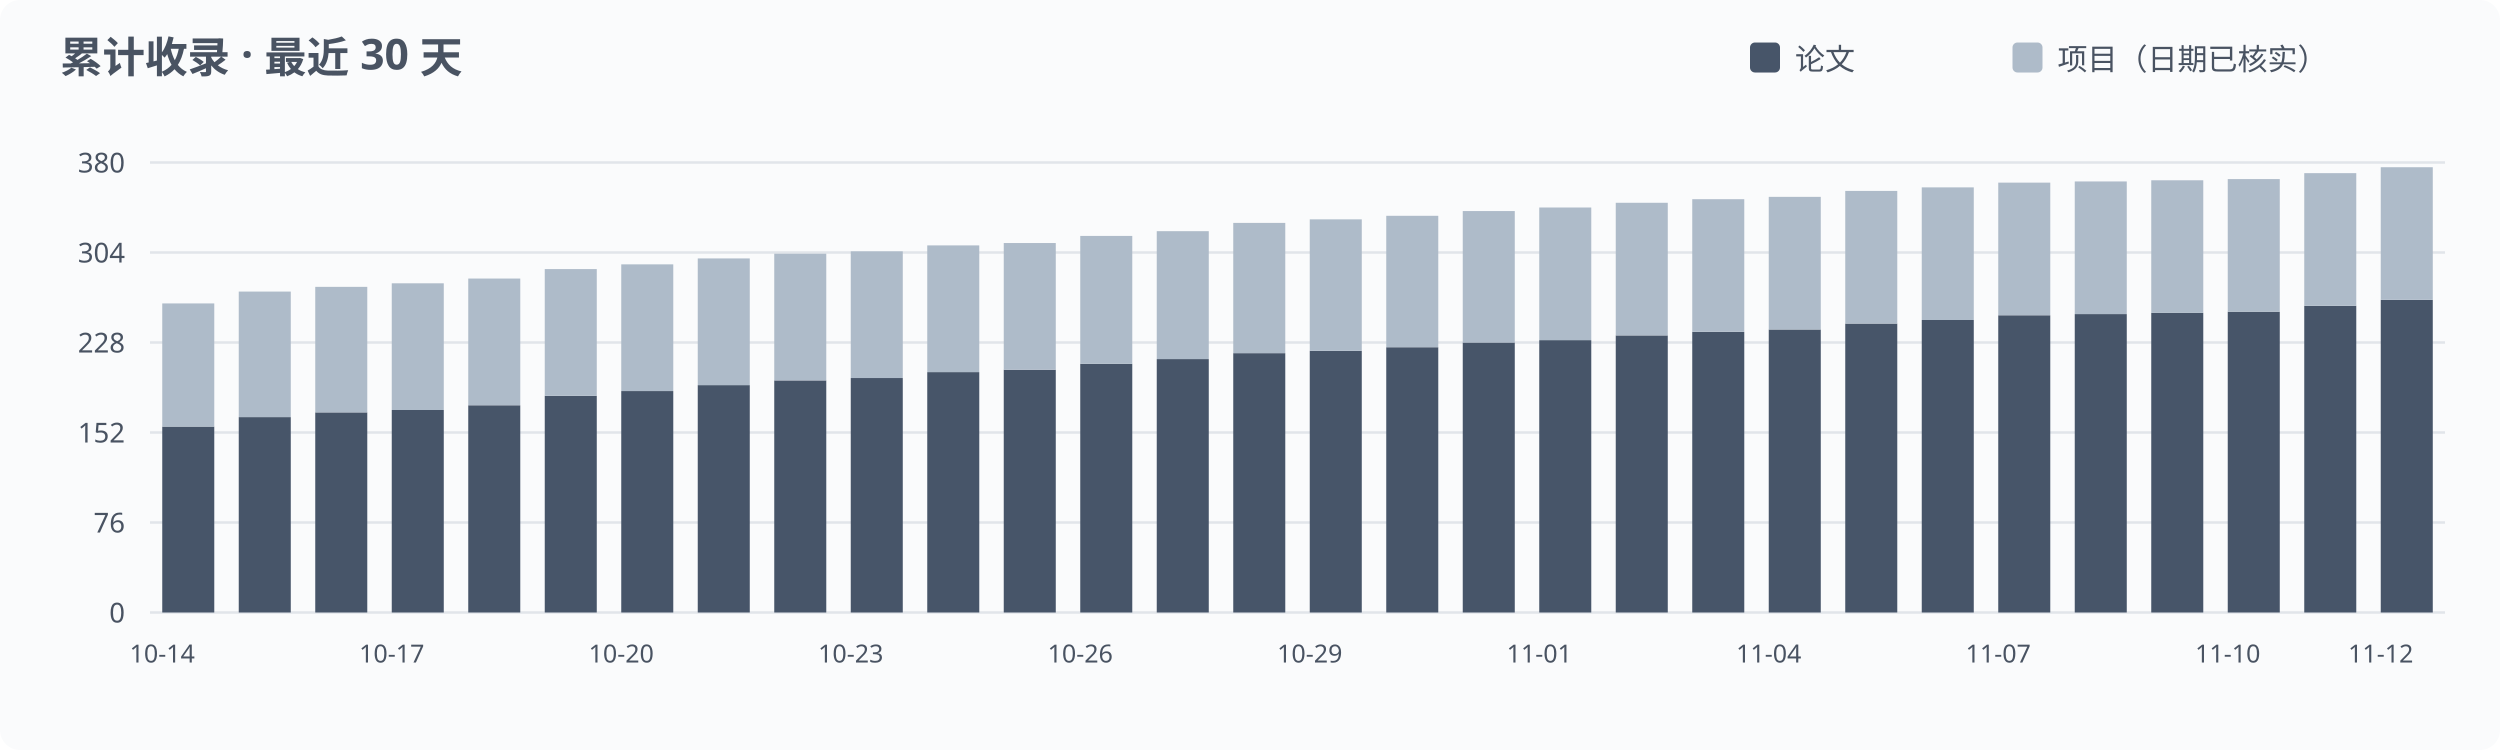
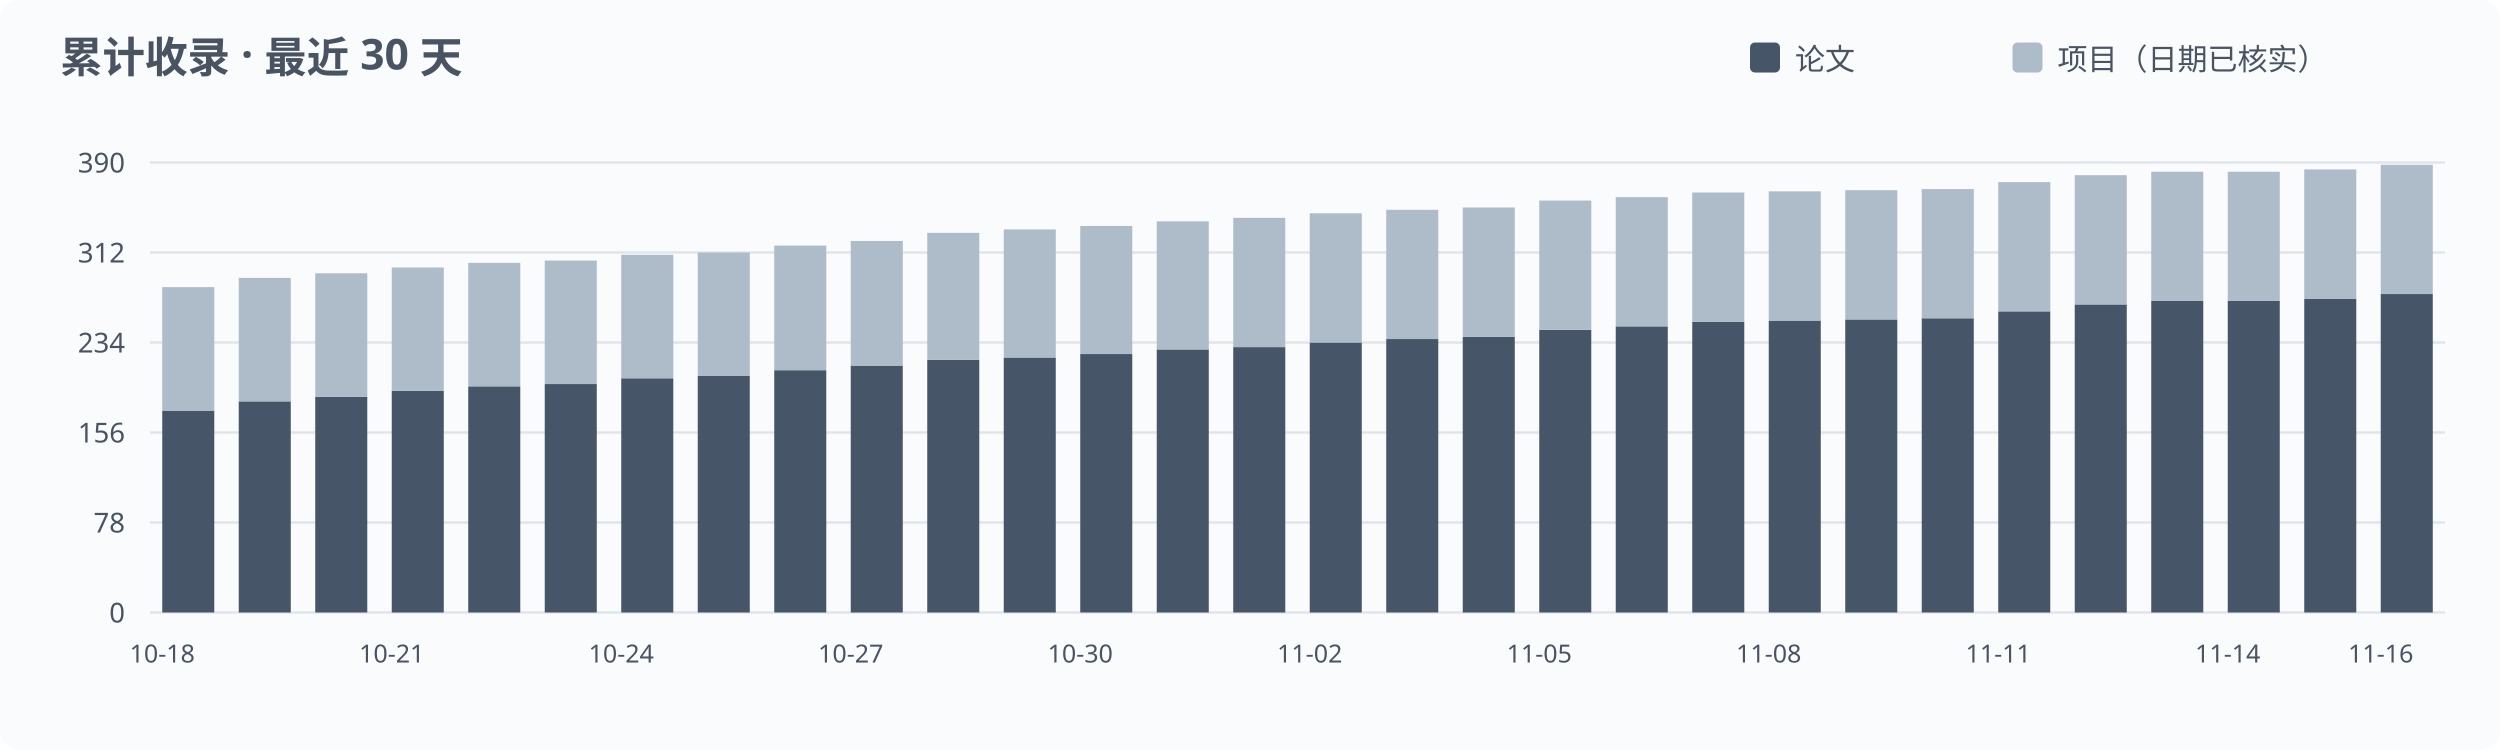
<svg xmlns="http://www.w3.org/2000/svg" width="1000" height="300" viewBox="0 0 1000 300" role="img" aria-labelledby="title desc">
  <rect width="100%" height="100%" rx="8" fill="#fafbfc" />
  <g font-family="system-ui,sans-serif" fill="#495362">
    <text x="24" y="29" font-size="17" font-weight="600">累计收录 · 最近 30 天</text>
    <rect x="700" y="17" width="12" height="12" rx="2" fill="#475569" />
    <text x="718" y="28" font-size="12">论文</text>
    <rect x="805" y="17" width="12" height="12" rx="2" fill="#aebbc9" />
    <text x="823" y="28" font-size="12">项目（日期已核实）</text>
    <path d="M60 245.0H978" stroke="#e1e5ea" />
    <text x="50" y="249.0" text-anchor="end" font-size="11">0</text>
    <path d="M60 209.0H978" stroke="#e1e5ea" />
-     <text x="50" y="213.0" text-anchor="end" font-size="11">76</text>
+     <text x="50" y="213.0" text-anchor="end" font-size="11">78</text>
    <path d="M60 173.0H978" stroke="#e1e5ea" />
-     <text x="50" y="177.0" text-anchor="end" font-size="11">152</text>
+     <text x="50" y="177.0" text-anchor="end" font-size="11">156</text>
    <path d="M60 137.0H978" stroke="#e1e5ea" />
-     <text x="50" y="141.0" text-anchor="end" font-size="11">228</text>
+     <text x="50" y="141.0" text-anchor="end" font-size="11">234</text>
    <path d="M60 101.0H978" stroke="#e1e5ea" />
-     <text x="50" y="105.0" text-anchor="end" font-size="11">304</text>
+     <text x="50" y="105.0" text-anchor="end" font-size="11">312</text>
    <path d="M60 65.0H978" stroke="#e1e5ea" />
-     <text x="50" y="69.0" text-anchor="end" font-size="11">380</text>
-     <rect x="64.90" y="170.63" width="20.81" height="74.37" fill="#475569" />
-     <rect x="64.90" y="121.37" width="20.81" height="49.26" fill="#aebbc9" />
-     <text x="64.90" y="265" text-anchor="middle" font-size="10">10-14</text>
-     <rect x="95.50" y="166.84" width="20.81" height="78.16" fill="#475569" />
-     <rect x="95.50" y="116.63" width="20.81" height="50.21" fill="#aebbc9" />
-     <rect x="126.10" y="164.95" width="20.81" height="80.05" fill="#475569" />
-     <rect x="126.10" y="114.74" width="20.81" height="50.21" fill="#aebbc9" />
-     <rect x="156.70" y="164.00" width="20.81" height="81.00" fill="#475569" />
-     <rect x="156.70" y="113.32" width="20.81" height="50.68" fill="#aebbc9" />
-     <text x="156.70" y="265" text-anchor="middle" font-size="10">10-17</text>
-     <rect x="187.30" y="162.11" width="20.81" height="82.89" fill="#475569" />
-     <rect x="187.30" y="111.42" width="20.81" height="50.68" fill="#aebbc9" />
-     <rect x="217.90" y="158.32" width="20.81" height="86.68" fill="#475569" />
-     <rect x="217.90" y="107.63" width="20.81" height="50.68" fill="#aebbc9" />
-     <rect x="248.50" y="156.42" width="20.81" height="88.58" fill="#475569" />
-     <rect x="248.50" y="105.74" width="20.81" height="50.68" fill="#aebbc9" />
-     <text x="248.50" y="265" text-anchor="middle" font-size="10">10-20</text>
-     <rect x="279.10" y="154.05" width="20.81" height="90.95" fill="#475569" />
-     <rect x="279.10" y="103.37" width="20.81" height="50.68" fill="#aebbc9" />
-     <rect x="309.70" y="152.16" width="20.81" height="92.84" fill="#475569" />
-     <rect x="309.70" y="101.47" width="20.81" height="50.68" fill="#aebbc9" />
-     <rect x="340.30" y="151.21" width="20.81" height="93.79" fill="#475569" />
-     <rect x="340.30" y="100.53" width="20.81" height="50.68" fill="#aebbc9" />
-     <text x="340.30" y="265" text-anchor="middle" font-size="10">10-23</text>
-     <rect x="370.90" y="148.84" width="20.81" height="96.16" fill="#475569" />
-     <rect x="370.90" y="98.16" width="20.81" height="50.68" fill="#aebbc9" />
-     <rect x="401.50" y="147.89" width="20.81" height="97.11" fill="#475569" />
-     <rect x="401.50" y="97.21" width="20.81" height="50.68" fill="#aebbc9" />
-     <rect x="432.10" y="145.53" width="20.81" height="99.47" fill="#475569" />
-     <rect x="432.10" y="94.37" width="20.81" height="51.16" fill="#aebbc9" />
-     <text x="432.10" y="265" text-anchor="middle" font-size="10">10-26</text>
-     <rect x="462.70" y="143.63" width="20.81" height="101.37" fill="#475569" />
-     <rect x="462.70" y="92.47" width="20.81" height="51.16" fill="#aebbc9" />
-     <rect x="493.30" y="141.26" width="20.81" height="103.74" fill="#475569" />
-     <rect x="493.30" y="89.16" width="20.81" height="52.11" fill="#aebbc9" />
-     <rect x="523.90" y="140.32" width="20.81" height="104.68" fill="#475569" />
-     <rect x="523.90" y="87.74" width="20.81" height="52.58" fill="#aebbc9" />
-     <text x="523.90" y="265" text-anchor="middle" font-size="10">10-29</text>
-     <rect x="554.50" y="138.89" width="20.81" height="106.11" fill="#475569" />
-     <rect x="554.50" y="86.32" width="20.81" height="52.58" fill="#aebbc9" />
-     <rect x="585.10" y="137.00" width="20.81" height="108.00" fill="#475569" />
-     <rect x="585.10" y="84.42" width="20.81" height="52.58" fill="#aebbc9" />
-     <rect x="615.70" y="136.05" width="20.81" height="108.95" fill="#475569" />
-     <rect x="615.70" y="83.00" width="20.81" height="53.05" fill="#aebbc9" />
-     <text x="615.70" y="265" text-anchor="middle" font-size="10">11-01</text>
-     <rect x="646.30" y="134.16" width="20.81" height="110.84" fill="#475569" />
-     <rect x="646.30" y="81.11" width="20.81" height="53.05" fill="#aebbc9" />
-     <rect x="676.90" y="132.74" width="20.81" height="112.26" fill="#475569" />
-     <rect x="676.90" y="79.68" width="20.81" height="53.05" fill="#aebbc9" />
-     <rect x="707.50" y="131.79" width="20.81" height="113.21" fill="#475569" />
-     <rect x="707.50" y="78.74" width="20.81" height="53.05" fill="#aebbc9" />
-     <text x="707.50" y="265" text-anchor="middle" font-size="10">11-04</text>
-     <rect x="738.10" y="129.42" width="20.81" height="115.58" fill="#475569" />
-     <rect x="738.10" y="76.37" width="20.81" height="53.05" fill="#aebbc9" />
-     <rect x="768.70" y="128.00" width="20.81" height="117.00" fill="#475569" />
-     <rect x="768.70" y="74.95" width="20.81" height="53.05" fill="#aebbc9" />
-     <rect x="799.30" y="126.11" width="20.81" height="118.89" fill="#475569" />
-     <rect x="799.30" y="73.05" width="20.81" height="53.05" fill="#aebbc9" />
-     <text x="799.30" y="265" text-anchor="middle" font-size="10">11-07</text>
-     <rect x="829.90" y="125.63" width="20.81" height="119.37" fill="#475569" />
-     <rect x="829.90" y="72.58" width="20.81" height="53.05" fill="#aebbc9" />
-     <rect x="860.50" y="125.16" width="20.81" height="119.84" fill="#475569" />
-     <rect x="860.50" y="72.11" width="20.81" height="53.05" fill="#aebbc9" />
-     <rect x="891.10" y="124.68" width="20.81" height="120.32" fill="#475569" />
-     <rect x="891.10" y="71.63" width="20.81" height="53.05" fill="#aebbc9" />
-     <text x="891.10" y="265" text-anchor="middle" font-size="10">11-10</text>
-     <rect x="921.70" y="122.32" width="20.81" height="122.68" fill="#475569" />
-     <rect x="921.70" y="69.26" width="20.81" height="53.05" fill="#aebbc9" />
-     <rect x="952.30" y="119.95" width="20.81" height="125.05" fill="#475569" />
-     <rect x="952.30" y="66.89" width="20.81" height="53.05" fill="#aebbc9" />
-     <text x="952.30" y="265" text-anchor="middle" font-size="10">11-12</text>
+     <text x="50" y="69.0" text-anchor="end" font-size="11">390</text>
+     <rect x="64.90" y="164.23" width="20.81" height="80.77" fill="#475569" />
+     <rect x="64.90" y="114.85" width="20.81" height="49.38" fill="#aebbc9" />
+     <text x="64.90" y="265" text-anchor="middle" font-size="10">10-18</text>
+     <rect x="95.50" y="160.54" width="20.81" height="84.46" fill="#475569" />
+     <rect x="95.50" y="111.15" width="20.81" height="49.38" fill="#aebbc9" />
+     <rect x="126.10" y="158.69" width="20.81" height="86.31" fill="#475569" />
+     <rect x="126.10" y="109.31" width="20.81" height="49.38" fill="#aebbc9" />
+     <rect x="156.70" y="156.38" width="20.81" height="88.62" fill="#475569" />
+     <rect x="156.70" y="107.00" width="20.81" height="49.38" fill="#aebbc9" />
+     <text x="156.70" y="265" text-anchor="middle" font-size="10">10-21</text>
+     <rect x="187.30" y="154.54" width="20.81" height="90.46" fill="#475569" />
+     <rect x="187.30" y="105.15" width="20.81" height="49.38" fill="#aebbc9" />
+     <rect x="217.90" y="153.62" width="20.81" height="91.38" fill="#475569" />
+     <rect x="217.90" y="104.23" width="20.81" height="49.38" fill="#aebbc9" />
+     <rect x="248.50" y="151.31" width="20.81" height="93.69" fill="#475569" />
+     <rect x="248.50" y="101.92" width="20.81" height="49.38" fill="#aebbc9" />
+     <text x="248.50" y="265" text-anchor="middle" font-size="10">10-24</text>
+     <rect x="279.10" y="150.38" width="20.81" height="94.62" fill="#475569" />
+     <rect x="279.10" y="101.00" width="20.81" height="49.38" fill="#aebbc9" />
+     <rect x="309.70" y="148.08" width="20.81" height="96.92" fill="#475569" />
+     <rect x="309.70" y="98.23" width="20.81" height="49.85" fill="#aebbc9" />
+     <rect x="340.30" y="146.23" width="20.81" height="98.77" fill="#475569" />
+     <rect x="340.30" y="96.38" width="20.81" height="49.85" fill="#aebbc9" />
+     <text x="340.30" y="265" text-anchor="middle" font-size="10">10-27</text>
+     <rect x="370.90" y="143.92" width="20.81" height="101.08" fill="#475569" />
+     <rect x="370.90" y="93.15" width="20.81" height="50.77" fill="#aebbc9" />
+     <rect x="401.50" y="143.00" width="20.81" height="102.00" fill="#475569" />
+     <rect x="401.50" y="91.77" width="20.81" height="51.23" fill="#aebbc9" />
+     <rect x="432.10" y="141.62" width="20.81" height="103.38" fill="#475569" />
+     <rect x="432.10" y="90.38" width="20.81" height="51.23" fill="#aebbc9" />
+     <text x="432.10" y="265" text-anchor="middle" font-size="10">10-30</text>
+     <rect x="462.70" y="139.77" width="20.81" height="105.23" fill="#475569" />
+     <rect x="462.70" y="88.54" width="20.81" height="51.23" fill="#aebbc9" />
+     <rect x="493.30" y="138.85" width="20.81" height="106.15" fill="#475569" />
+     <rect x="493.30" y="87.15" width="20.81" height="51.69" fill="#aebbc9" />
+     <rect x="523.90" y="137.00" width="20.81" height="108.00" fill="#475569" />
+     <rect x="523.90" y="85.31" width="20.81" height="51.69" fill="#aebbc9" />
+     <text x="523.90" y="265" text-anchor="middle" font-size="10">11-02</text>
+     <rect x="554.50" y="135.62" width="20.81" height="109.38" fill="#475569" />
+     <rect x="554.50" y="83.92" width="20.81" height="51.69" fill="#aebbc9" />
+     <rect x="585.10" y="134.69" width="20.81" height="110.31" fill="#475569" />
+     <rect x="585.10" y="83.00" width="20.81" height="51.69" fill="#aebbc9" />
+     <rect x="615.70" y="131.92" width="20.81" height="113.08" fill="#475569" />
+     <rect x="615.70" y="80.23" width="20.81" height="51.69" fill="#aebbc9" />
+     <text x="615.70" y="265" text-anchor="middle" font-size="10">11-05</text>
+     <rect x="646.30" y="130.54" width="20.81" height="114.46" fill="#475569" />
+     <rect x="646.30" y="78.85" width="20.81" height="51.69" fill="#aebbc9" />
+     <rect x="676.90" y="128.69" width="20.81" height="116.31" fill="#475569" />
+     <rect x="676.90" y="77.00" width="20.81" height="51.69" fill="#aebbc9" />
+     <rect x="707.50" y="128.23" width="20.81" height="116.77" fill="#475569" />
+     <rect x="707.50" y="76.54" width="20.81" height="51.69" fill="#aebbc9" />
+     <text x="707.50" y="265" text-anchor="middle" font-size="10">11-08</text>
+     <rect x="738.10" y="127.77" width="20.81" height="117.23" fill="#475569" />
+     <rect x="738.10" y="76.08" width="20.81" height="51.69" fill="#aebbc9" />
+     <rect x="768.70" y="127.31" width="20.81" height="117.69" fill="#475569" />
+     <rect x="768.70" y="75.62" width="20.81" height="51.69" fill="#aebbc9" />
+     <rect x="799.30" y="124.54" width="20.81" height="120.46" fill="#475569" />
+     <rect x="799.30" y="72.85" width="20.81" height="51.69" fill="#aebbc9" />
+     <text x="799.30" y="265" text-anchor="middle" font-size="10">11-11</text>
+     <rect x="829.90" y="121.77" width="20.81" height="123.23" fill="#475569" />
+     <rect x="829.90" y="70.08" width="20.81" height="51.69" fill="#aebbc9" />
+     <rect x="860.50" y="120.38" width="20.81" height="124.62" fill="#475569" />
+     <rect x="860.50" y="68.69" width="20.81" height="51.69" fill="#aebbc9" />
+     <rect x="891.10" y="120.38" width="20.81" height="124.62" fill="#475569" />
+     <rect x="891.10" y="68.69" width="20.81" height="51.69" fill="#aebbc9" />
+     <text x="891.10" y="265" text-anchor="middle" font-size="10">11-14</text>
+     <rect x="921.70" y="119.46" width="20.81" height="125.54" fill="#475569" />
+     <rect x="921.70" y="67.77" width="20.81" height="51.69" fill="#aebbc9" />
+     <rect x="952.30" y="117.62" width="20.81" height="127.38" fill="#475569" />
+     <rect x="952.30" y="65.92" width="20.81" height="51.69" fill="#aebbc9" />
+     <text x="952.30" y="265" text-anchor="middle" font-size="10">11-16</text>
  </g>
</svg>
